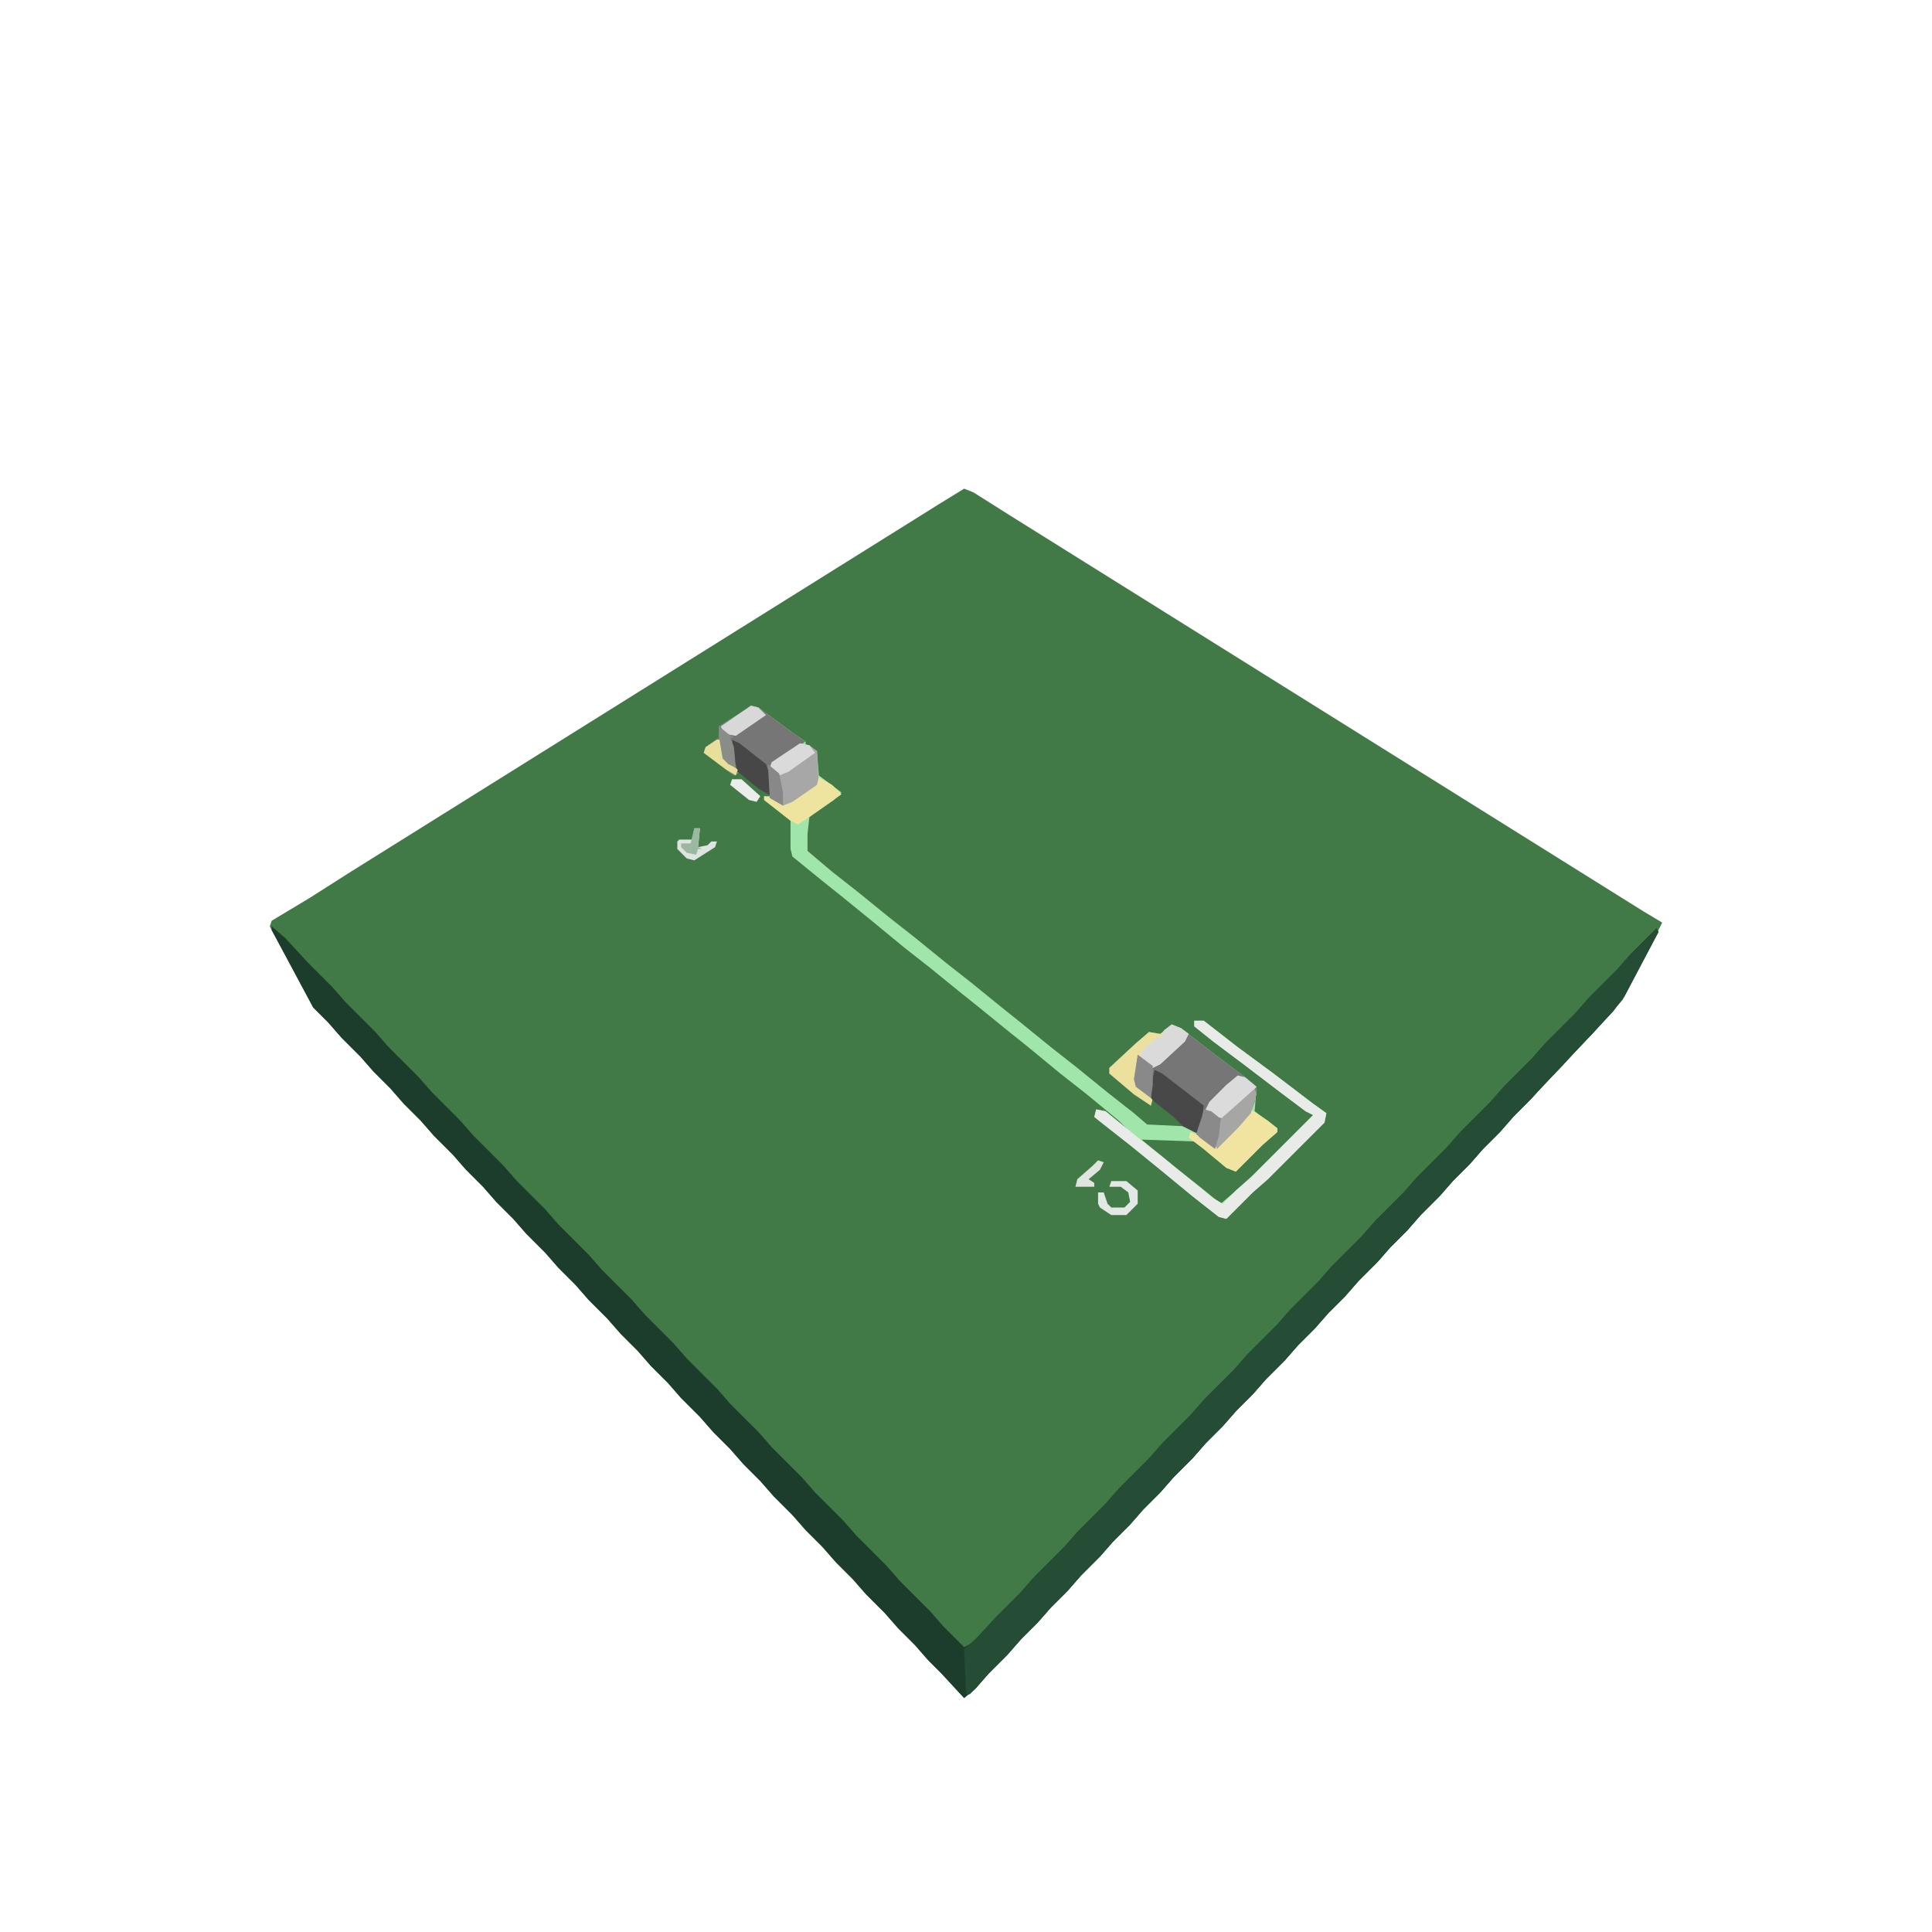
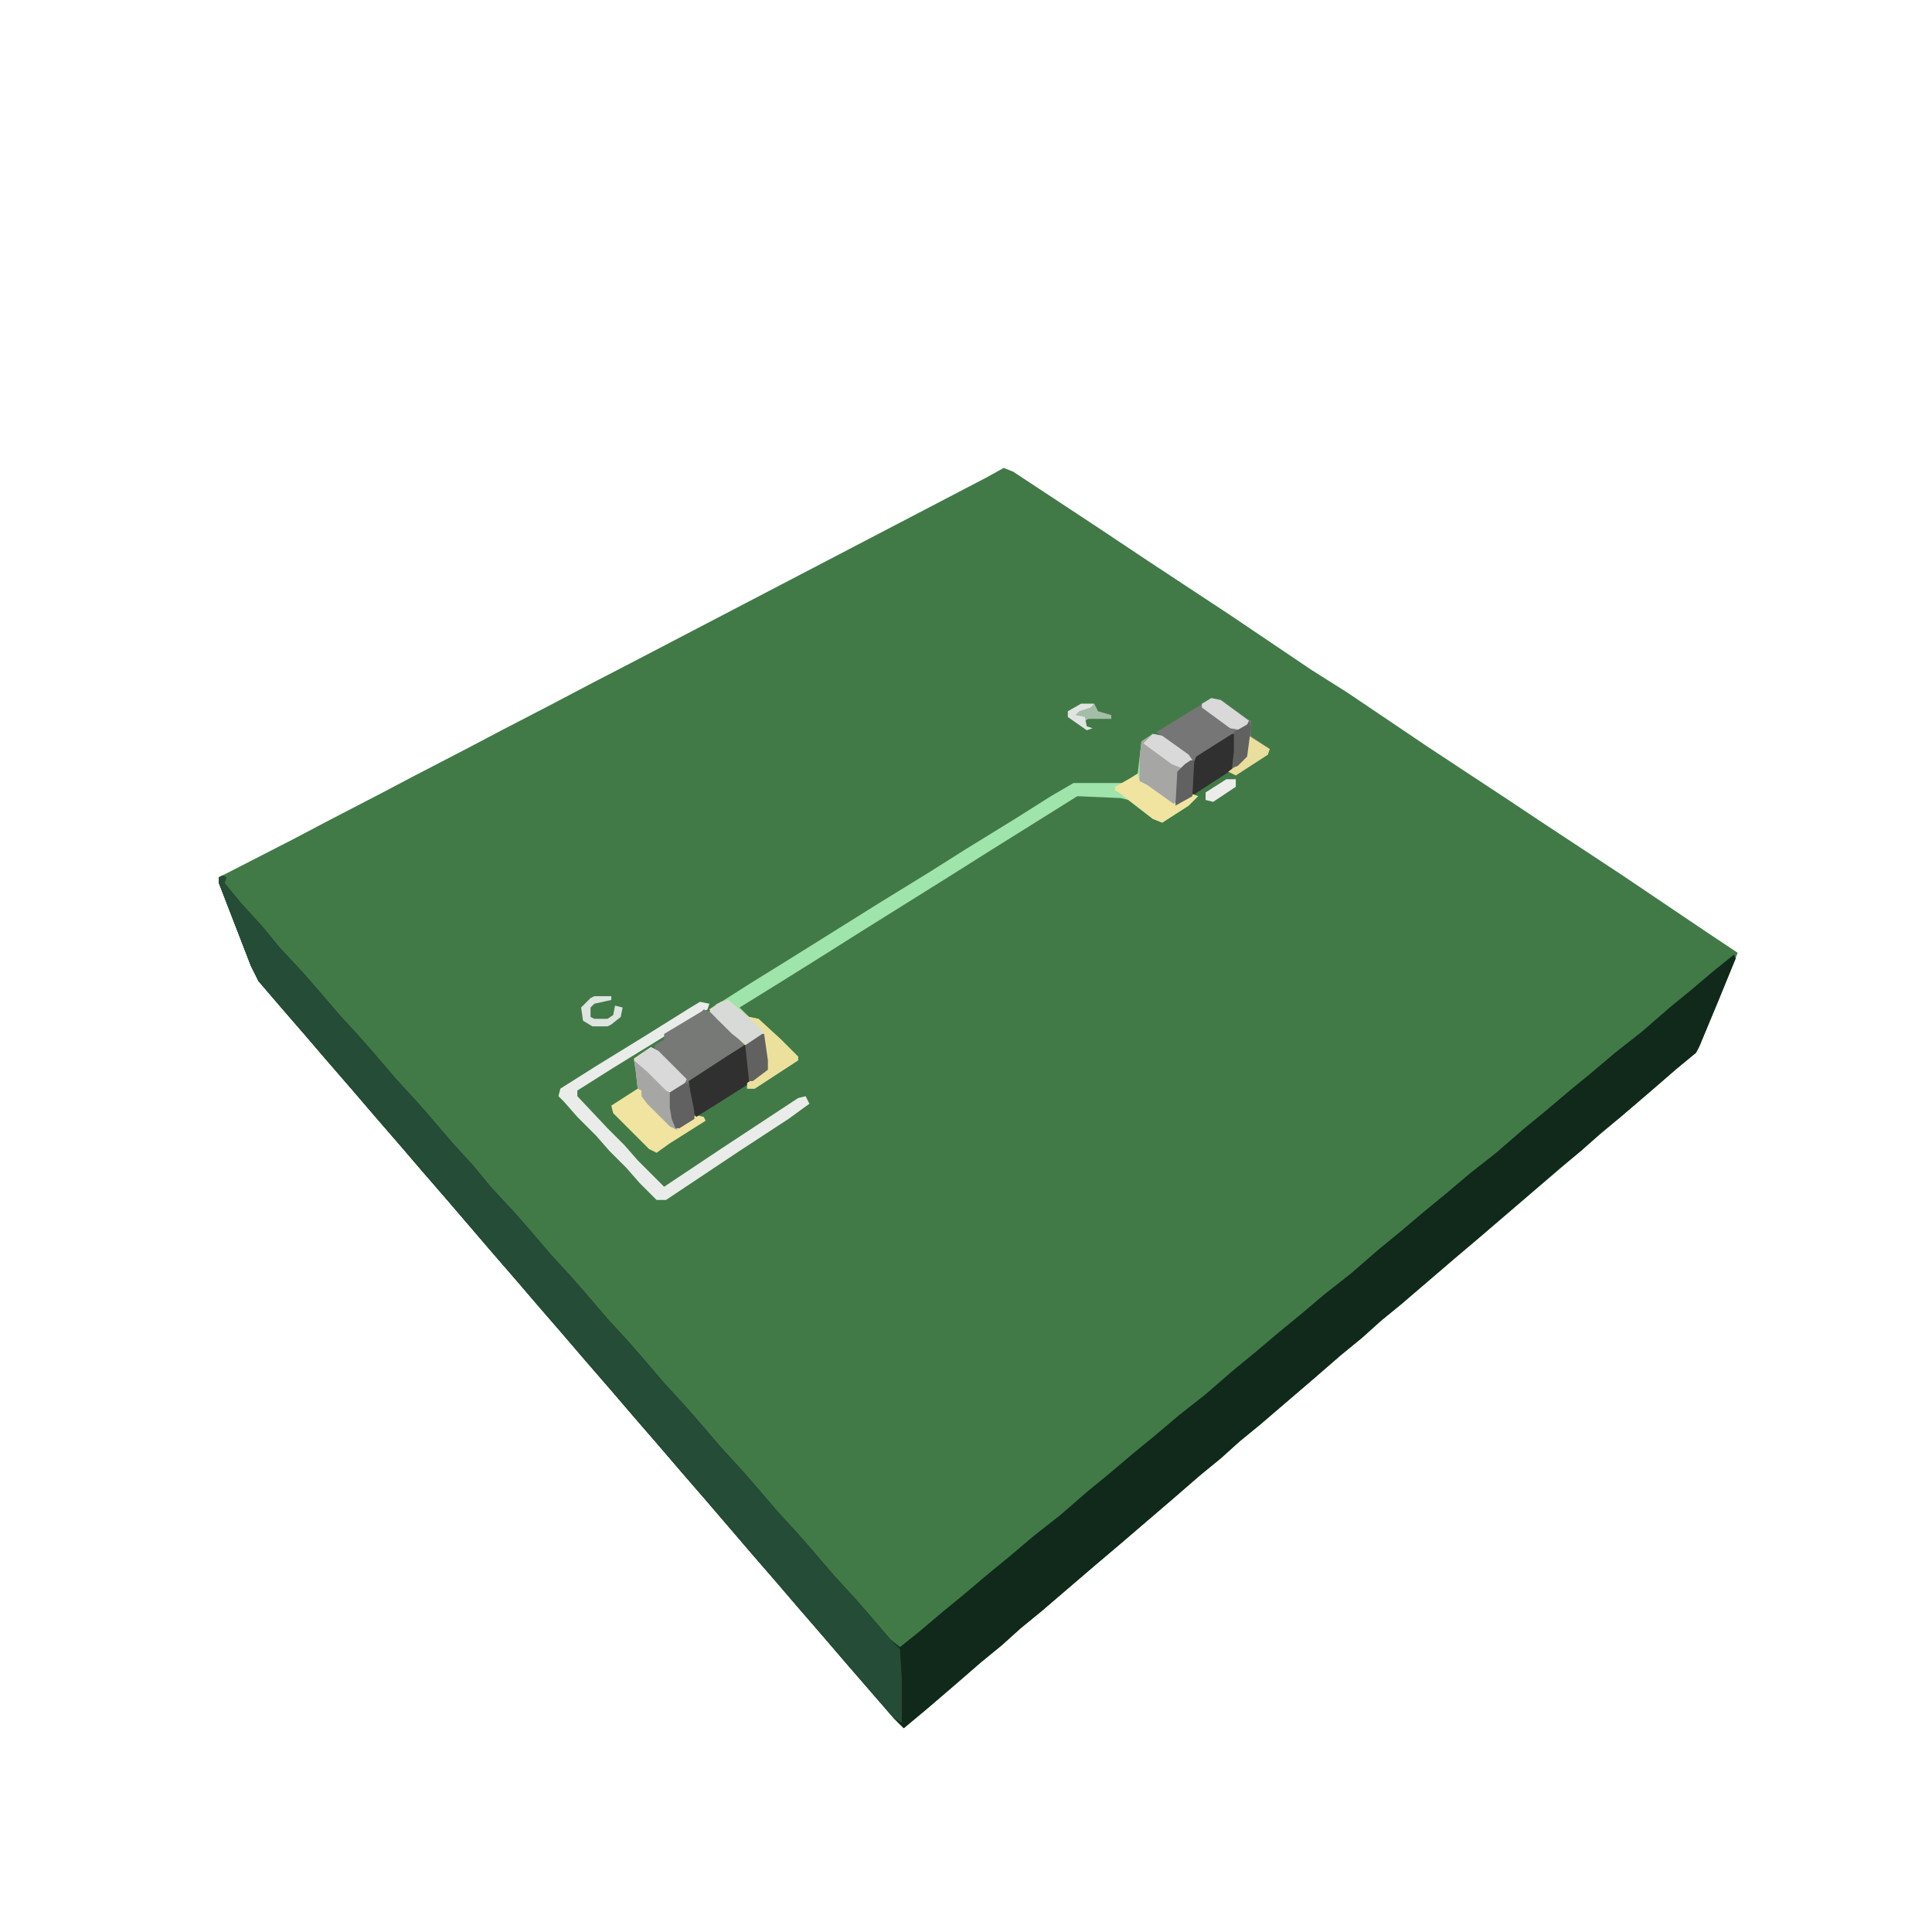
<svg xmlns="http://www.w3.org/2000/svg" version="1.1" width="1024" height="1024">
-   <path d="M0,0 L5,2 L24,14 L48,29 L72,44 L96,59 L120,74 L144,89 L168,104 L192,119 L216,134 L240,149 L264,164 L288,179 L312,194 L336,209 L360,224 L370,230 L362,246 L349,271 L340,281 L333,289 L324,298 L317,306 L308,315 L301,323 L291,333 L284,341 L275,350 L268,358 L259,367 L252,375 L242,385 L235,393 L226,402 L219,410 L209,420 L202,428 L193,437 L186,445 L177,454 L170,462 L160,472 L153,480 L144,489 L137,497 L128,506 L121,514 L111,524 L104,532 L95,541 L88,549 L79,558 L72,566 L62,576 L55,584 L46,593 L39,601 L30,610 L23,618 L13,628 L6,636 L0,641 L-12,628 L-19,621 L-26,613 L-35,604 L-42,596 L-52,586 L-59,578 L-68,569 L-75,561 L-84,552 L-91,544 L-101,534 L-108,526 L-117,517 L-124,509 L-133,500 L-140,492 L-150,482 L-157,474 L-166,465 L-173,457 L-182,448 L-189,440 L-199,430 L-206,422 L-215,413 L-222,405 L-232,395 L-239,387 L-248,378 L-255,370 L-264,361 L-271,353 L-281,343 L-288,335 L-297,326 L-304,318 L-313,309 L-320,301 L-330,291 L-337,283 L-345,275 L-360,247 L-368,232 L-367,229 L-347,217 L-325,203 L-301,188 L-277,173 L-253,158 L-229,143 L-205,128 L-181,113 L-157,98 L-133,83 L-109,68 L-85,53 L-61,38 L-37,23 L-13,8 Z " fill="#417A47" transform="translate(511,259)" />
-   <path d="M0,0 L7,6 L19,19 L32,32 L39,40 L55,56 L62,64 L78,80 L85,88 L100,103 L107,111 L123,127 L130,135 L145,150 L152,158 L168,174 L175,182 L191,198 L198,206 L213,221 L220,229 L236,245 L243,253 L258,268 L265,276 L281,292 L288,300 L303,315 L310,323 L326,339 L333,347 L349,363 L356,371 L367,382 L371,380 L385,365 L397,353 L404,345 L420,329 L427,321 L442,306 L449,298 L465,282 L472,274 L487,259 L494,251 L510,235 L517,227 L533,211 L540,203 L555,188 L562,180 L578,164 L585,156 L600,141 L607,133 L623,117 L630,109 L646,93 L653,85 L668,70 L675,62 L691,46 L698,38 L713,23 L720,15 L734,1 L735,3 L717,37 L711,45 L697,60 L681,77 L665,94 L658,101 L651,109 L642,118 L635,126 L626,135 L619,143 L609,153 L602,161 L593,170 L586,178 L576,188 L569,196 L560,205 L553,213 L544,222 L537,230 L527,240 L520,248 L511,257 L504,265 L495,274 L488,282 L478,292 L471,300 L462,309 L455,317 L446,326 L439,334 L429,344 L422,352 L413,361 L406,369 L397,378 L390,386 L380,396 L373,404 L367,409 L355,396 L348,389 L341,381 L332,372 L325,364 L315,354 L308,346 L299,337 L292,329 L283,320 L276,312 L266,302 L259,294 L250,285 L243,277 L234,268 L227,260 L217,250 L210,242 L201,233 L194,225 L185,216 L178,208 L168,198 L161,190 L152,181 L145,173 L135,163 L128,155 L119,146 L112,138 L103,129 L96,121 L86,111 L79,103 L70,94 L63,86 L54,77 L47,69 L37,59 L30,51 L22,43 L7,15 L0,2 Z " fill="#1C3D2B" transform="translate(144,491)" />
-   <path d="M0,0 L4,1 L23,15 L29,19 L29,21 L33,23 L35,24 L36,37 L48,46 L44,50 L31,59 L30,68 L30,77 L43,88 L57,99 L73,112 L87,123 L103,136 L117,147 L133,160 L143,168 L159,181 L173,192 L189,205 L203,216 L210,222 L231,223 L235,226 L237,226 L239,218 L239,212 L221,198 L214,193 L213,208 L212,212 L203,206 L190,195 L190,192 L204,179 L211,173 L217,174 L223,169 L228,171 L246,185 L262,197 L268,202 L267,215 L279,224 L279,226 L271,233 L257,247 L252,245 L240,235 L235,231 L207,230 L224,244 L238,255 L249,264 L256,258 L266,249 L295,220 L298,217 L294,215 L282,206 L261,190 L245,178 L235,170 L235,167 L240,167 L258,181 L277,195 L298,211 L305,216 L304,221 L274,251 L266,258 L252,272 L248,271 L234,260 L217,246 L201,233 L187,222 L182,218 L183,214 L188,215 L200,225 L195,220 L178,206 L164,195 L147,181 L137,173 L121,160 L111,152 L95,139 L81,128 L64,114 L48,101 L38,93 L22,80 L21,76 L21,61 L7,50 L7,48 L11,48 L8,32 L-8,19 L-10,18 L-7,36 L-9,37 L-25,25 L-24,22 L-17,17 L-17,11 L-1,1 Z " fill="#A0E6AB" transform="translate(398,374)" />
-   <path d="M0,0 L1,2 L-17,36 L-23,44 L-37,59 L-53,76 L-69,93 L-76,100 L-83,108 L-92,117 L-99,125 L-108,134 L-115,142 L-125,152 L-132,160 L-141,169 L-148,177 L-158,187 L-165,195 L-174,204 L-181,212 L-190,221 L-197,229 L-207,239 L-214,247 L-223,256 L-230,264 L-239,273 L-246,281 L-256,291 L-263,299 L-272,308 L-279,316 L-288,325 L-295,333 L-305,343 L-312,351 L-321,360 L-328,368 L-337,377 L-344,385 L-354,395 L-361,403 L-364,406 L-366,406 L-367,382 L-359,375 L-352,367 L-337,352 L-330,344 L-314,328 L-307,320 L-292,305 L-285,297 L-269,281 L-262,273 L-247,258 L-240,250 L-224,234 L-217,226 L-201,210 L-194,202 L-179,187 L-172,179 L-156,163 L-149,155 L-134,140 L-127,132 L-111,116 L-104,108 L-88,92 L-81,84 L-66,69 L-59,61 L-43,45 L-36,37 L-21,22 L-14,14 Z " fill="#254C35" transform="translate(878,492)" />
-   <path d="M0,0 L5,2 L23,16 L39,28 L45,33 L44,41 L41,49 L24,66 L20,64 L13,59 L16,49 L16,43 L-2,29 L-9,24 L-10,39 L-11,43 L-20,37 L-33,26 L-33,23 L-19,10 L-12,4 L-6,5 Z " fill="#767676" transform="translate(621,543)" />
-   <path d="M0,0 L5,0 L23,14 L42,28 L63,44 L70,49 L69,54 L39,84 L31,91 L17,105 L13,104 L-1,93 L-18,79 L-34,66 L-48,55 L-53,51 L-52,47 L-47,48 L-31,61 L-17,72 L-6,81 L10,94 L15,97 L22,90 L30,83 L60,53 L63,50 L59,48 L47,39 L26,23 L10,11 L0,3 Z " fill="#E8EBE8" transform="translate(633,541)" />
-   <path d="M0,0 L4,1 L23,15 L29,19 L26,21 L11,31 L13,35 L16,38 L17,53 L10,49 L8,32 L-8,19 L-10,18 L-7,36 L-9,37 L-25,25 L-24,22 L-17,17 L-17,11 L-1,1 Z " fill="#767676" transform="translate(398,374)" />
-   <path d="M0,0 L5,2 L9,5 L7,9 L-6,21 L-10,23 L-17,17 L-19,32 L-10,39 L-11,43 L-20,37 L-33,26 L-33,23 L-19,10 L-12,4 L-6,5 Z " fill="#EBE09E" transform="translate(621,543)" />
-   <path d="M0,0 L9,6 L14,10 L14,12 L6,19 L-8,33 L-13,31 L-25,21 L-33,15 L-32,12 L-27,14 L-20,20 L-16,18 L-2,4 Z " fill="#F0E4A0" transform="translate(663,588)" />
-   <path d="M0,0 L5,1 L9,4 L10,22 L-7,34 L-9,34 L-11,16 L-15,14 L-15,10 L-3,2 Z " fill="#A6A7A6" transform="translate(424,394)" />
-   <path d="M0,0 L4,2 L17,12 L26,19 L25,30 L23,34 L19,32 L15,30 L10,25 L0,17 L-2,15 L-2,8 Z " fill="#474847" transform="translate(612,567)" />
-   <path d="M0,0 L7,4 L12,9 L-5,21 L-11,25 L-15,23 L-29,12 L-29,10 L-24,11 L-19,15 L-14,13 L-1,4 Z " fill="#EEE39F" transform="translate(434,412)" />
-   <path d="M0,0 L4,1 L10,6 L4,13 L-4,20 L-7,23 L-12,22 L-17,18 L-15,14 L-6,5 Z " fill="#DADBDA" transform="translate(656,570)" />
-   <path d="M0,0 L4,2 L18,13 L20,19 L21,30 L14,26 L3,17 L1,10 Z " fill="#474747" transform="translate(388,392)" />
-   <path d="M0,0 L5,2 L9,5 L7,9 L-6,21 L-10,23 L-17,17 L-15,13 L-8,7 L-6,7 L-4,3 Z " fill="#DADADA" transform="translate(621,543)" />
-   <path d="M0,0 L1,3 L-2,13 L-9,21 L-20,32 L-21,29 L-18,16 L-10,9 Z " fill="#A6A7A5" transform="translate(665,577)" />
-   <path d="M0,0 L5,1 L8,5 L-6,15 L-11,17 L-16,13 L-15,10 L-3,2 Z " fill="#DADADA" transform="translate(424,394)" />
-   <path d="M0,0 L4,1 L8,5 L-8,16 L-14,15 L-16,11 Z " fill="#D7D8D7" transform="translate(398,374)" />
-   <path d="M0,0 L4,1 L9,5 L8,14 L6,21 L-2,15 L-4,13 L-1,4 Z " fill="#8B8A8A" transform="translate(638,588)" />
-   <path d="M0,0 L3,0 L2,10 L7,9 L9,7 L12,7 L11,10 L0,17 L-4,16 L-9,11 L-9,7 L-8,6 L-1,6 Z " fill="#DEE4DF" transform="translate(368,439)" />
-   <path d="M0,0 L8,6 L8,16 L7,23 L-1,17 L-2,13 Z " fill="#898989" transform="translate(603,559)" />
-   <path d="M0,0 L8,0 L14,5 L14,12 L9,17 L8,18 L0,18 L-6,14 L-7,12 L-7,6 L-4,6 L-2,12 L0,14 L7,14 L10,11 L9,6 L5,3 L-1,3 Z " fill="#E4E8E4" transform="translate(589,626)" />
-   <path d="M0,0 L2,0 L4,10 L11,16 L10,19 L5,16 L-7,7 L-6,4 Z " fill="#E8DF9C" transform="translate(380,392)" />
-   <path d="M0,0 L5,4 L8,6 L6,6 L8,11 L9,22 L5,20 L2,17 L0,5 Z " fill="#8A8C87" transform="translate(381,385)" />
-   <path d="M0,0 L6,5 L8,15 L8,22 L1,18 Z " fill="#888888" transform="translate(407,405)" />
-   <path d="M0,0 L5,0 L15,9 L13,12 L9,11 L-1,3 Z " fill="#EBEDEB" transform="translate(388,413)" />
-   <path d="M0,0 L3,1 L1,5 L-5,10 L-2,12 L-2,14 L-12,14 L-11,10 L-3,3 Z " fill="#DFE4DF" transform="translate(582,615)" />
-   <path d="M0,0 L3,0 L2,10 L4,11 L2,11 L1,14 L-4,13 L-7,10 L-7,8 L-2,8 Z " fill="#9DB8A0" transform="translate(368,439)" />
+   <path d="M0,0 L5,2 L49,31 L76,49 L120,78 L163,107 L182,119 L225,148 L269,177 L284,187 L328,216 L371,245 L389,257 L379,282 L368,308 L363,313 L348,326 L334,338 L321,349 L307,361 L293,373 L280,384 L266,396 L252,408 L239,419 L225,431 L211,443 L200,452 L190,461 L179,470 L164,483 L150,495 L136,507 L125,516 L115,525 L104,534 L89,547 L75,559 L61,571 L48,582 L34,594 L20,606 L9,615 L-1,624 L-12,633 L-27,646 L-41,658 L-53,668 L-58,663 L-71,648 L-84,633 L-96,619 L-109,604 L-121,590 L-134,575 L-146,561 L-158,547 L-171,532 L-183,518 L-196,503 L-208,489 L-221,474 L-233,460 L-246,445 L-258,431 L-271,416 L-283,402 L-295,388 L-308,373 L-320,359 L-333,344 L-345,330 L-358,315 L-370,301 L-383,286 L-395,272 L-399,264 L-416,220 L-416,217 L-377,197 L-358,187 L-331,173 L-312,163 L-285,149 L-266,139 L-239,125 L-220,115 L-193,101 L-170,89 L-147,77 L-124,65 L-101,53 L-78,41 L-55,29 L-32,17 L-9,5 Z " fill="#417A47" transform="translate(532,248)" />
+   <path d="M0,0 L2,1 L1,4 L10,15 L21,27 L30,38 L43,52 L50,60 L62,74 L73,86 L80,94 L92,108 L103,120 L110,128 L122,142 L133,154 L142,165 L155,179 L162,187 L174,201 L185,213 L192,221 L204,235 L215,247 L222,255 L234,269 L245,281 L252,289 L264,303 L275,315 L282,323 L294,337 L305,349 L312,357 L324,371 L335,383 L342,391 L354,405 L359,409 L369,401 L382,390 L393,381 L406,370 L417,361 L430,350 L444,339 L459,326 L470,317 L483,306 L494,297 L507,286 L521,275 L536,262 L547,253 L560,242 L571,233 L584,222 L598,211 L613,198 L624,189 L637,178 L648,169 L661,158 L675,147 L690,134 L701,125 L714,114 L725,105 L738,94 L752,83 L767,70 L778,61 L791,50 L801,42 L802,44 L783,90 L781,94 L770,103 L755,116 L741,128 L730,137 L720,146 L709,155 L694,168 L680,180 L666,192 L653,203 L639,215 L625,227 L614,236 L604,245 L593,254 L578,267 L564,279 L550,291 L539,300 L529,309 L518,318 L503,331 L489,343 L475,355 L462,366 L448,378 L434,390 L423,399 L413,408 L402,417 L387,430 L373,442 L361,452 L356,447 L343,432 L330,417 L318,403 L305,388 L293,374 L280,359 L268,345 L256,331 L243,316 L231,302 L218,287 L206,273 L193,258 L181,244 L168,229 L156,215 L143,200 L131,186 L119,172 L106,157 L94,143 L81,128 L69,114 L56,99 L44,85 L31,70 L19,56 L15,48 L-2,4 L-2,1 Z " fill="#10291B" transform="translate(118,464)" />
+   <path d="M0,0 L2,1 L1,4 L10,15 L21,27 L30,38 L43,52 L50,60 L62,74 L73,86 L80,94 L92,108 L103,120 L110,128 L122,142 L133,154 L142,165 L155,179 L162,187 L174,201 L185,213 L192,221 L204,235 L215,247 L222,255 L234,269 L245,281 L252,289 L264,303 L275,315 L282,323 L294,337 L305,349 L312,357 L324,371 L335,383 L342,391 L354,405 L359,410 L360,426 L360,449 L356,447 L343,432 L330,417 L318,403 L305,388 L293,374 L280,359 L268,345 L256,331 L243,316 L231,302 L218,287 L206,273 L193,258 L181,244 L168,229 L156,215 L143,200 L131,186 L119,172 L106,157 L94,143 L81,128 L69,114 L56,99 L44,85 L31,70 L19,56 L15,48 L-2,4 L-2,1 Z " fill="#254C36" transform="translate(118,464)" />
+   <path d="M0,0 L5,1 L19,11 L21,14 L15,18 L14,20 L13,37 L21,32 L24,33 L19,38 L5,47 L0,45 L-13,35 L-17,34 L-40,33 L-64,48 L-88,63 L-107,75 L-131,90 L-155,105 L-174,117 L-198,132 L-219,145 L-214,150 L-209,151 L-197,162 L-188,171 L-188,173 L-211,188 L-215,188 L-215,185 L-205,178 L-206,164 L-207,160 L-216,165 L-231,151 L-235,146 L-213,132 L-192,119 L-168,104 L-144,89 L-118,73 L-99,61 L-73,45 L-54,33 L-42,26 L-16,26 L-8,21 L-6,4 Z " fill="#9FE4AA" transform="translate(611,389)" />
+   <path d="M0,0 L5,1 L4,4 L-20,19 L-33,27 L-46,35 L-65,47 L-65,50 L-49,67 L-40,76 L-33,84 L-21,96 L-19,98 L11,78 L52,51 L56,50 L58,54 L47,62 L21,79 L-18,105 L-23,105 L-32,96 L-39,88 L-48,79 L-55,71 L-65,61 L-72,53 L-75,50 L-74,46 L-55,34 L-29,18 L-5,3 Z " fill="#EAECEA" transform="translate(371,531)" />
+   <path d="M0,0 L5,1 L19,11 L21,12 L21,20 L31,27 L30,30 L13,41 L9,39 L11,32 L13,19 L-8,32 L-10,45 L-10,52 L-19,57 L-18,39 L-14,35 L-11,32 L-24,22 L-29,18 L-3,2 Z " fill="#767676" transform="translate(642,370)" />
+   <path d="M0,0 L4,2 L19,17 L17,21 L12,24 L10,24 L13,43 L24,36 L28,37 L29,39 L10,51 L3,56 L-1,54 L-20,35 L-21,31 L-7,22 L-8,13 L-9,6 Z " fill="#F0E4A0" transform="translate(345,555)" />
+   <path d="M0,0 L5,2 L16,13 L22,18 L17,23 L1,33 L-7,38 L-5,58 L-13,63 L-15,63 L-17,58 L-18,52 L-18,44 L-10,39 L-12,35 L-26,21 L-26,19 L-21,16 L-21,13 L-1,1 Z " fill="#767976" transform="translate(373,535)" />
+   <path d="M0,0 L1,0 L3,14 L3,19 L-8,27 L-27,39 L-35,44 L-37,41 L-39,25 L-19,12 Z " fill="#303030" transform="translate(404,548)" />
+   <path d="M0,0 L7,6 L11,9 L16,10 L28,21 L37,30 L37,32 L14,47 L10,47 L10,44 L20,37 L19,23 L18,19 L9,24 L-6,10 L-10,5 L-4,1 Z " fill="#ECE09D" transform="translate(386,530)" />
+   <path d="M0,0 L5,1 L19,11 L21,14 L15,18 L14,20 L13,34 L11,38 L-7,25 L-7,13 L-6,4 Z " fill="#A6A6A5" transform="translate(611,389)" />
+   <path d="M0,0 L2,0 L2,9 L0,19 L-20,32 L-22,32 L-21,17 L-19,12 Z " fill="#303030" transform="translate(653,389)" />
+   <path d="M0,0 L1,4 L5,6 L19,16 L24,14 L29,11 L32,12 L27,17 L13,26 L8,24 L-10,10 L-12,9 L-12,7 L-3,2 Z " fill="#F0E4A0" transform="translate(603,410)" />
+   <path d="M0,0 L4,2 L19,17 L17,21 L12,24 L7,23 L-9,7 L-6,4 Z " fill="#D9D9D9" transform="translate(345,555)" />
+   <path d="M0,0 L7,6 L17,15 L19,18 L10,24 L2,18 L-10,6 L-6,2 Z " fill="#D8DAD8" transform="translate(386,530)" />
+   <path d="M0,0 L7,6 L17,16 L19,17 L22,34 L23,37 L19,35 L7,23 L4,19 L4,16 L2,15 L1,6 Z " fill="#A6A6A5" transform="translate(336,562)" />
+   <path d="M0,0 L2,0 L5,15 L5,19 L-3,24 L-5,24 L-7,19 L-8,13 L-8,5 Z " fill="#616161" transform="translate(363,574)" />
+   <path d="M0,0 L5,1 L19,11 L21,14 L15,18 L10,16 L-5,5 Z " fill="#D9D9D9" transform="translate(611,389)" />
+   <path d="M0,0 L1,0 L3,14 L3,19 L-5,25 L-7,25 L-9,6 Z " fill="#616160" transform="translate(404,548)" />
+   <path d="M0,0 L5,1 L20,12 L19,15 L16,17 L10,16 L-5,5 L-5,3 Z " fill="#D8D9D8" transform="translate(642,370)" />
+   <path d="M0,0 L2,0 L1,19 L-8,24 L-7,6 L-3,2 Z " fill="#616161" transform="translate(631,403)" />
+   <path d="M0,0 L11,7 L10,10 L-7,21 L-11,19 L-3,13 Z " fill="#E9DE9C" transform="translate(662,390)" />
+   <path d="M0,0 L7,0 L9,4 L16,6 L16,8 L4,8 L2,9 L3,12 L6,13 L3,14 L-7,7 L-7,4 Z " fill="#A4BDA7" transform="translate(573,373)" />
+   <path d="M0,0 L1,4 L-1,19 L-6,24 L-9,25 L-8,16 L-8,6 L-1,2 Z " fill="#616160" transform="translate(662,382)" />
+   <path d="M0,0 L9,0 L9,2 L0,4 L-2,6 L-2,11 L0,12 L7,12 L10,10 L11,5 L15,6 L14,11 L9,15 L7,16 L-1,16 L-6,13 L-7,6 L-2,1 Z " fill="#DEE4DF" transform="translate(315,528)" />
+   <path d="M0,0 L5,0 L5,4 L-7,12 L-11,11 L-11,7 Z " fill="#EBEDEB" transform="translate(650,413)" />
+   <path d="M0,0 L7,0 L5,2 L-1,4 L-3,6 L2,7 L3,12 L6,13 L3,14 L-7,7 L-7,4 Z " fill="#E0E5E1" transform="translate(573,373)" />
</svg>
